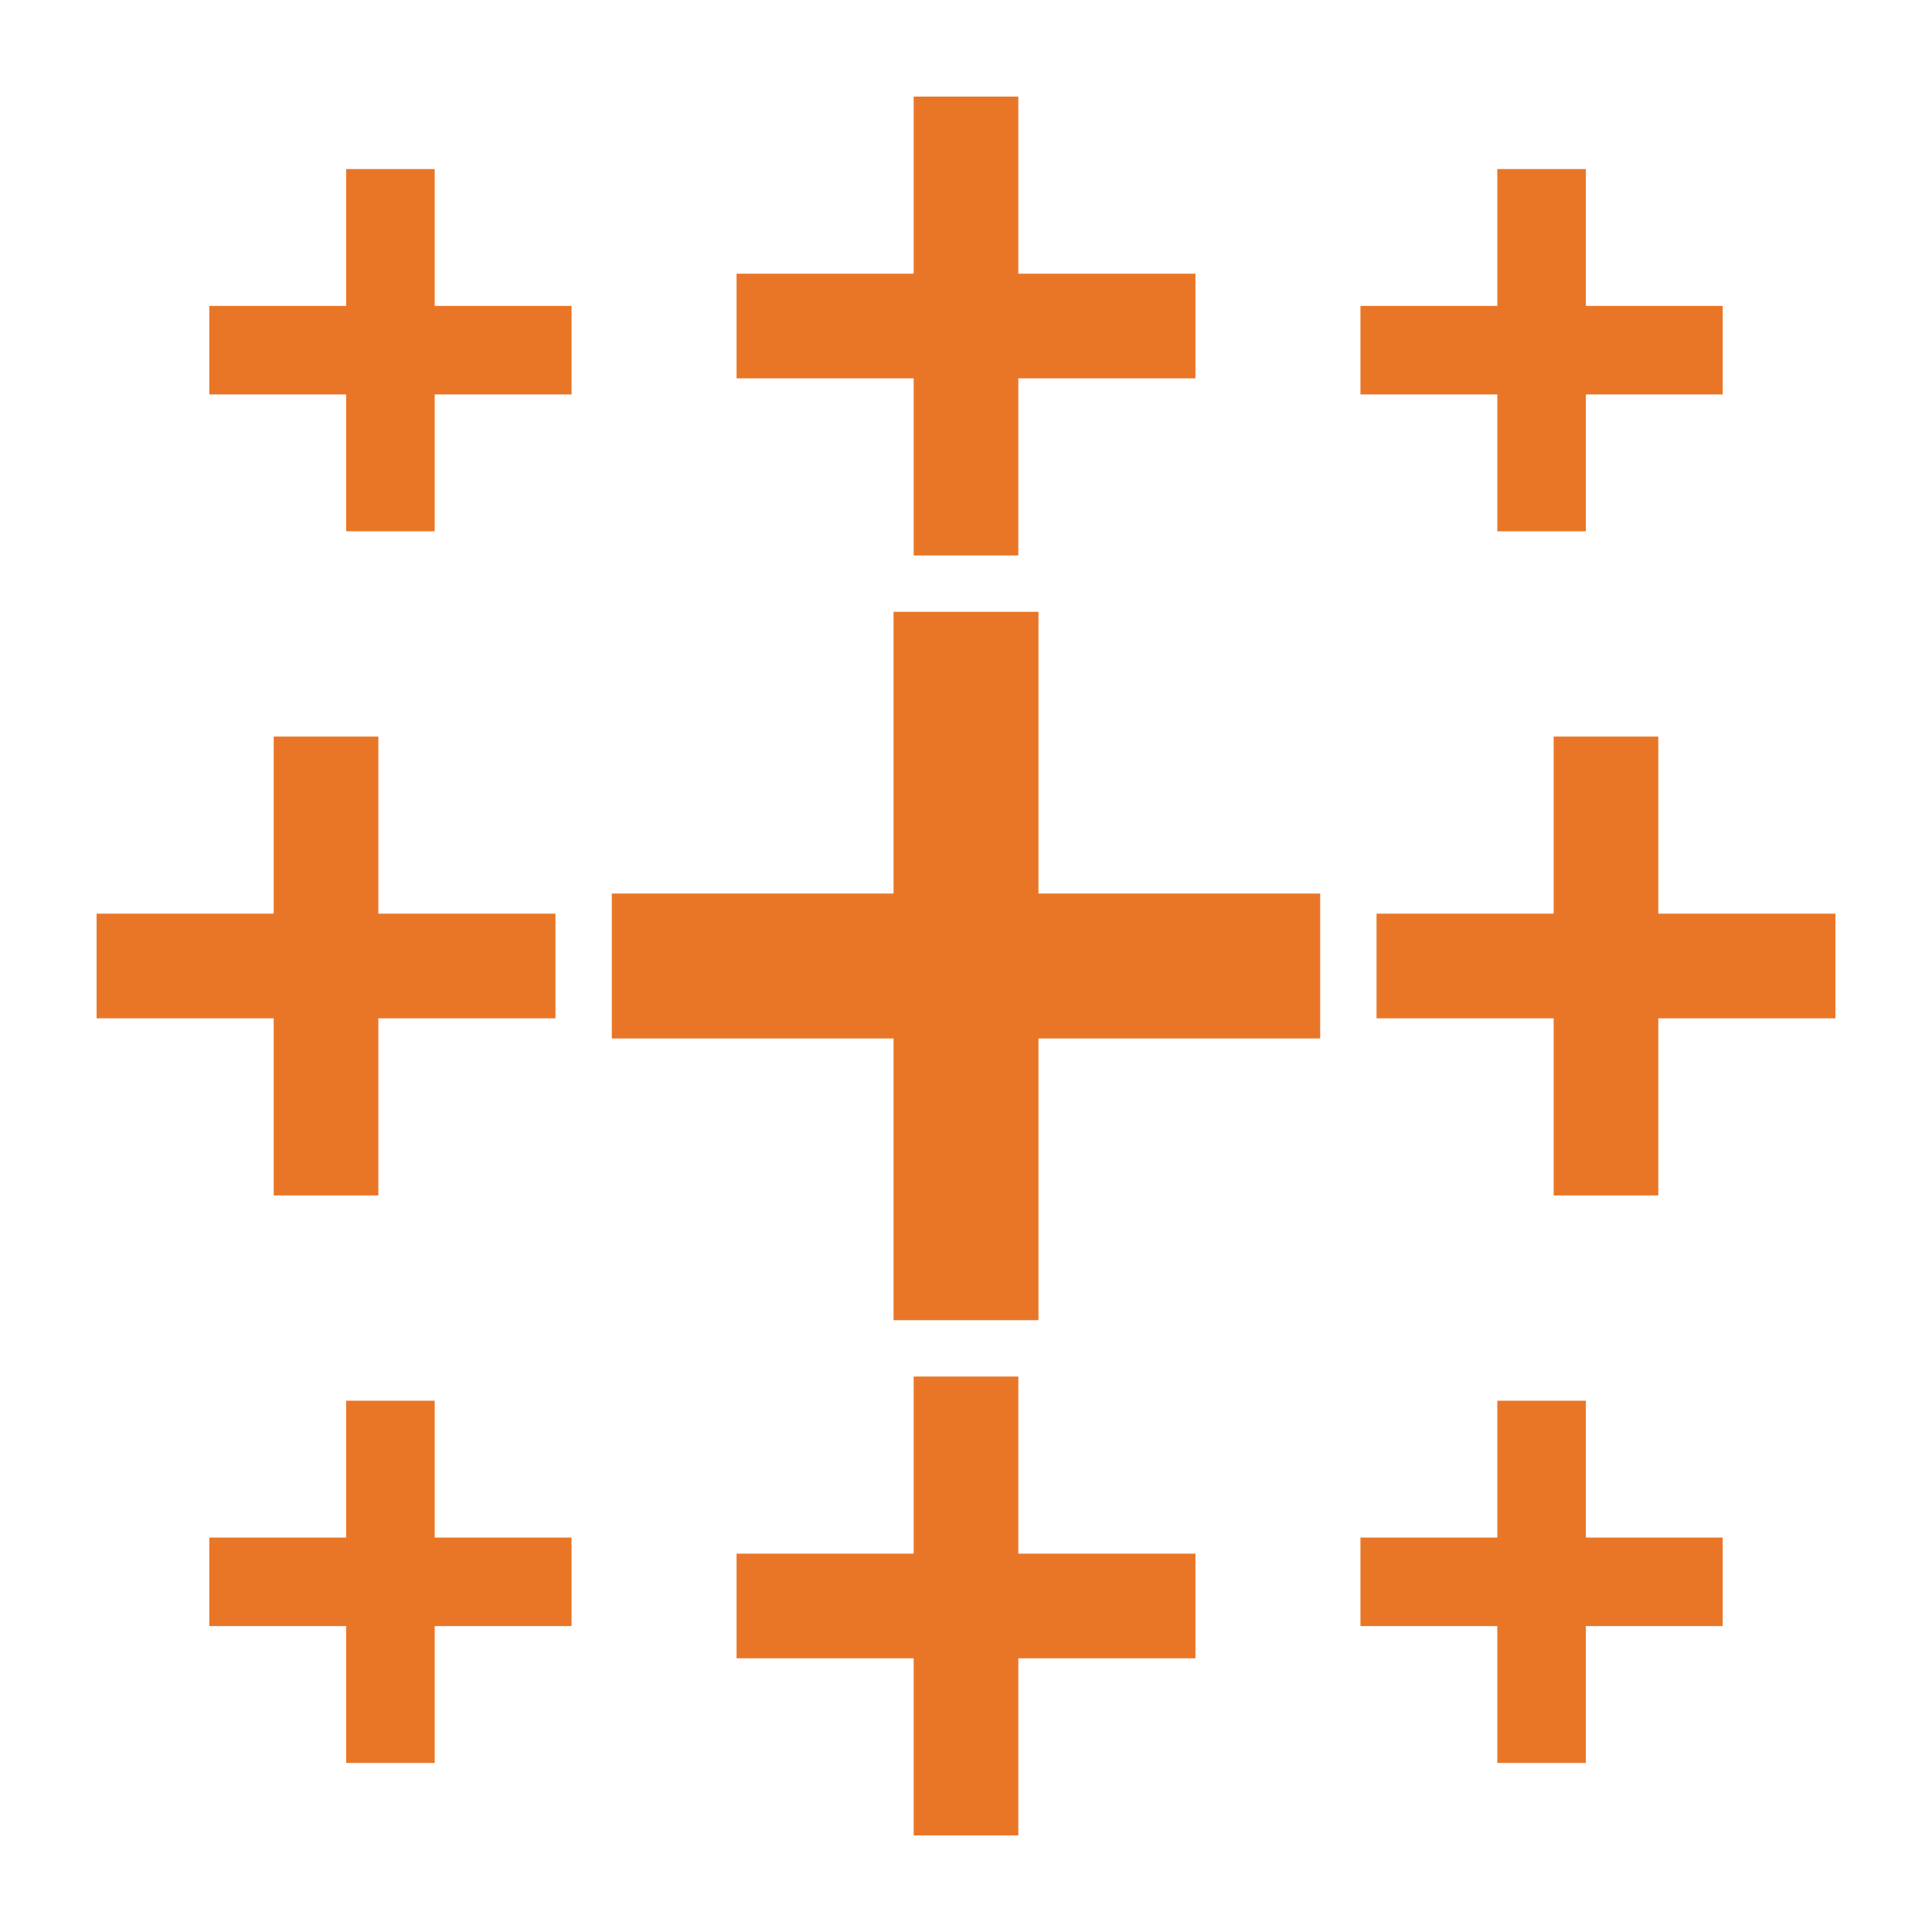
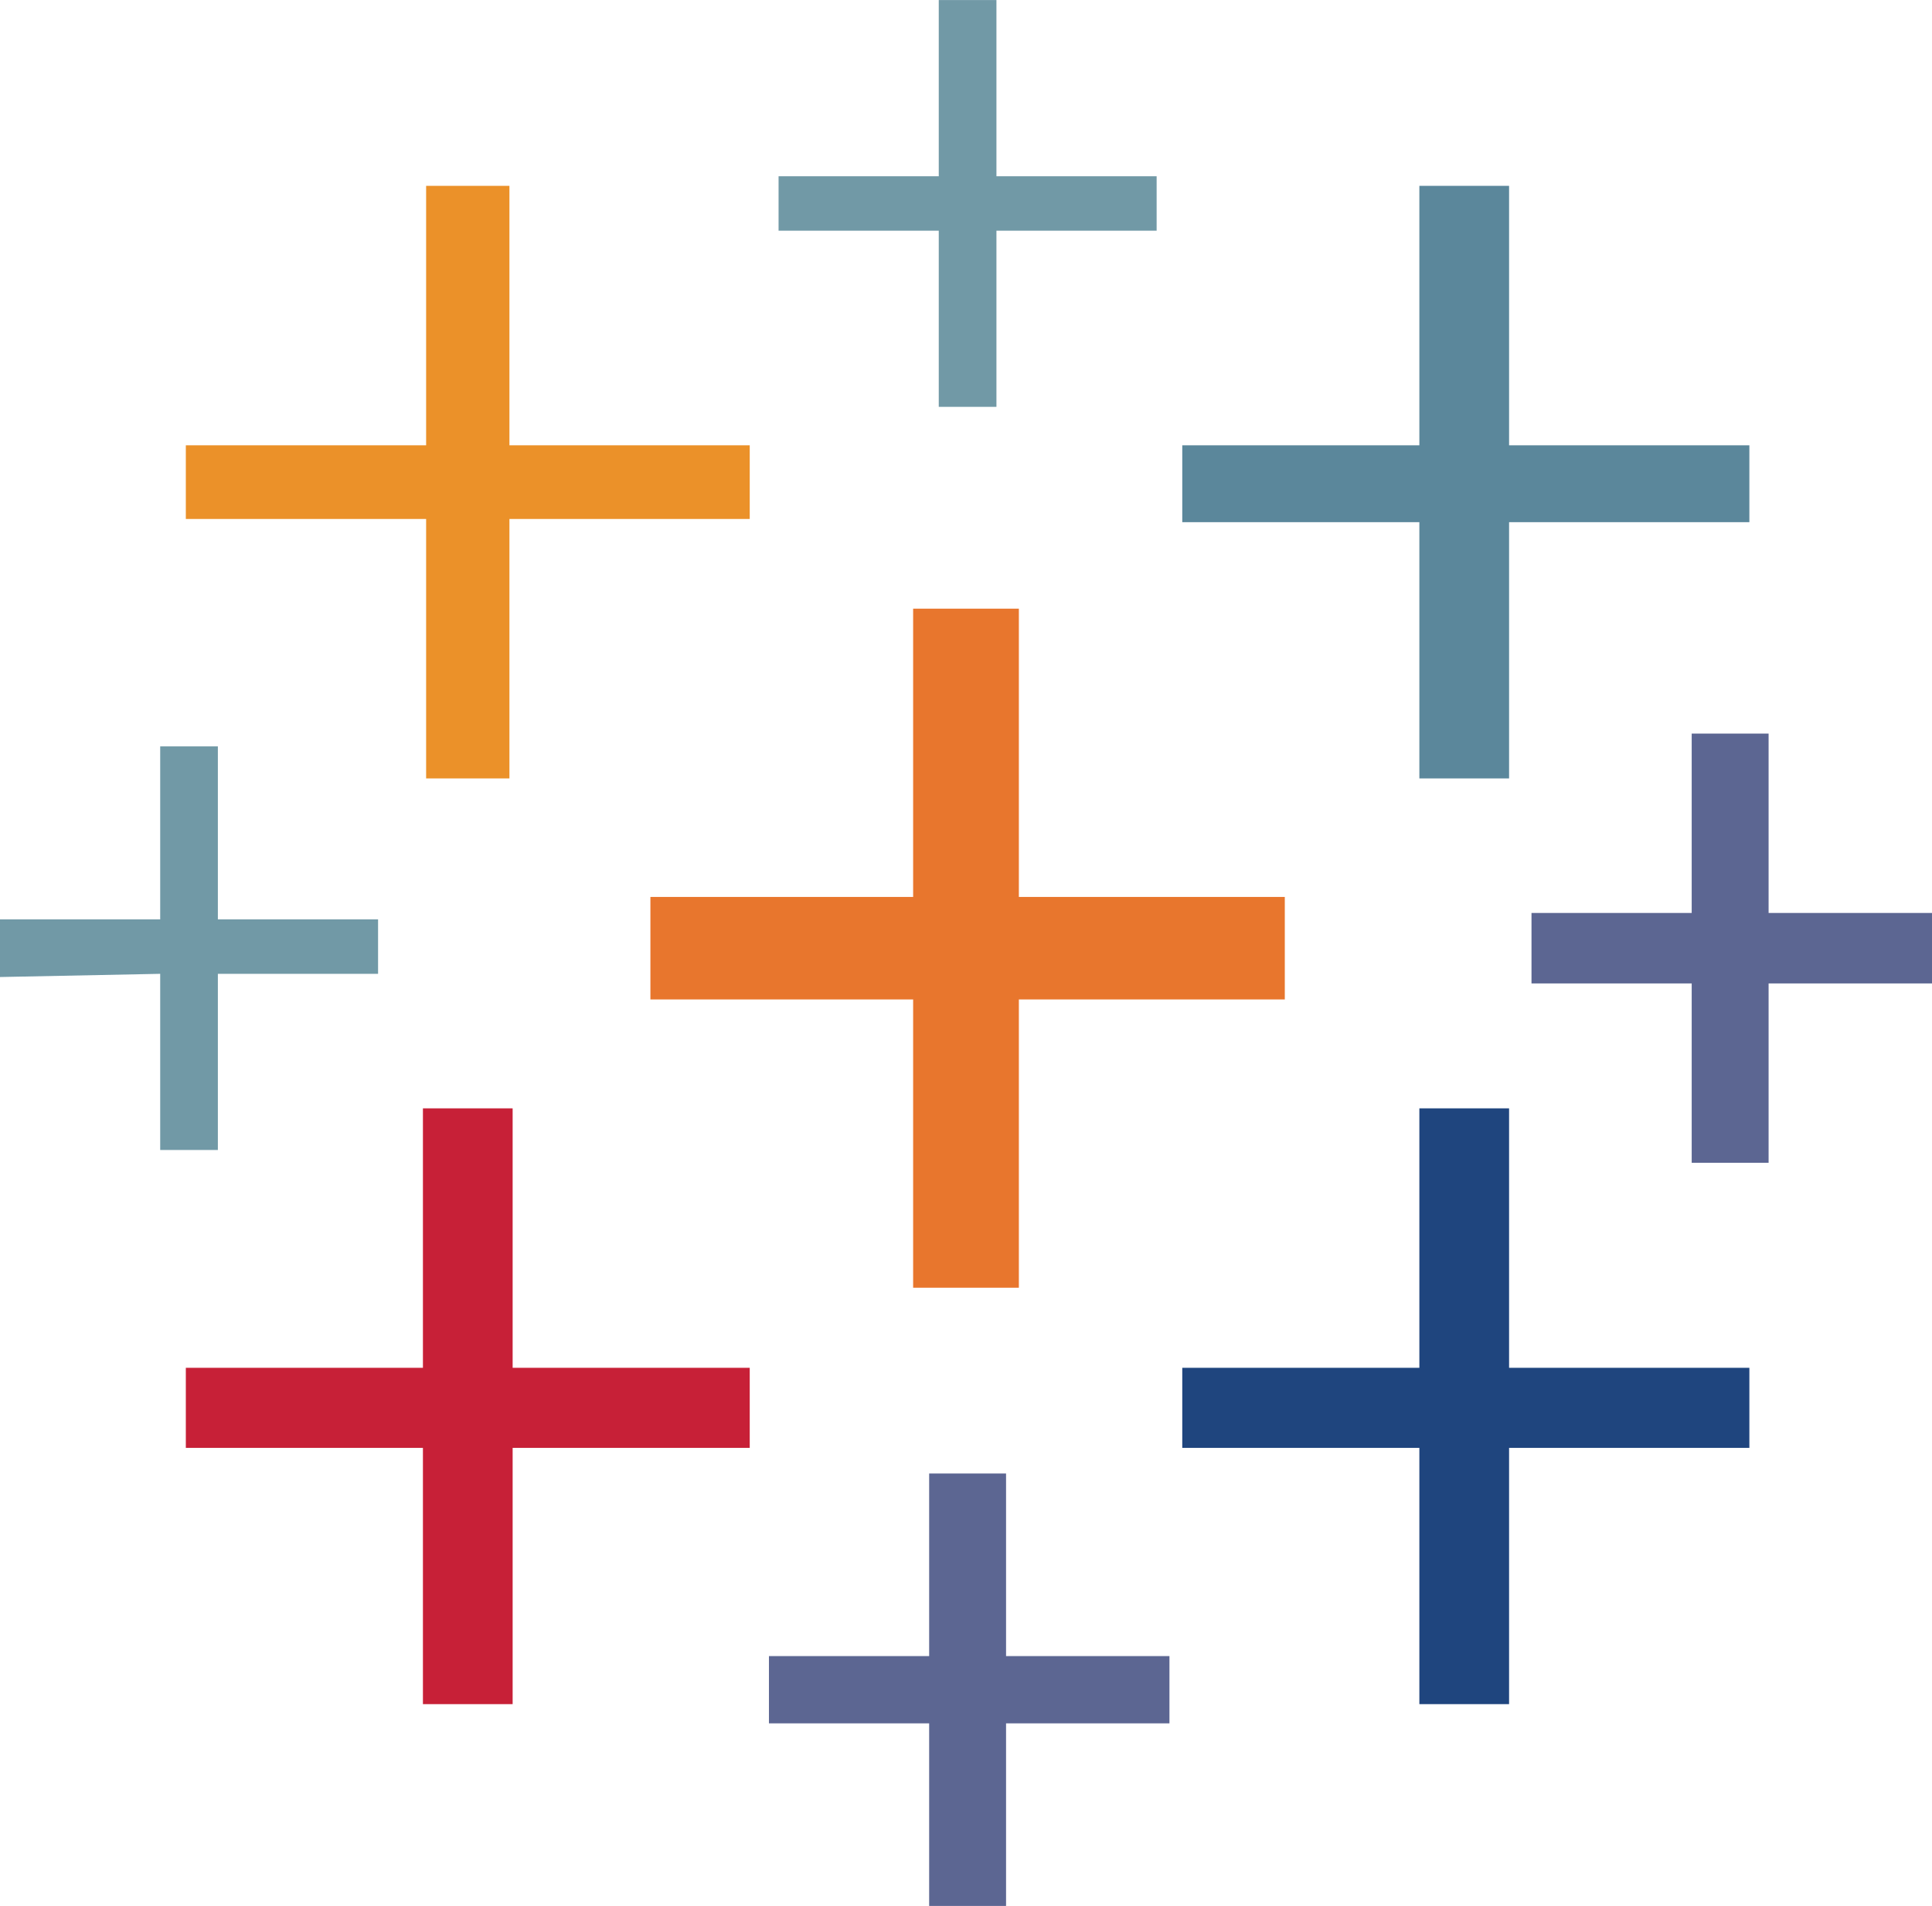
- <svg xmlns="http://www.w3.org/2000/svg" viewBox="0 0 24 24" fill="#E97627">
-   <path d="M11.1 7.6h1.8v3.5h3.5v1.8h-3.5v3.5h-1.8v-3.5H7.6v-1.8h3.5V7.6z" />
-   <path d="M11.35 1.2h1.3v2.2h2.2v1.3h-2.2v2.2h-1.3V4.7h-2.2V3.4h2.2V1.2z" />
-   <path d="M11.35 17.1h1.3v2.2h2.2v1.3h-2.2v2.2h-1.3v-2.2h-2.2v-1.3h2.2v-2.2z" />
-   <path d="M3.4 9.15h1.3v2.2h2.2v1.3H4.7v2.2H3.4v-2.2H1.2v-1.3h2.2v-2.2z" />
-   <path d="M19.3 9.15h1.3v2.2h2.2v1.3h-2.2v2.2h-1.3v-2.2h-2.2v-1.3h2.2v-2.2z" />
-   <path d="M18.6 2.1h1.1v1.7h1.7v1.1h-1.7v1.7h-1.1V4.9h-1.7V3.8h1.7V2.1z" />
-   <path d="M4.3 2.1h1.1v1.7h1.7v1.1H5.4v1.7H4.3V4.9H2.6V3.8h1.7V2.1z" />
-   <path d="M18.6 17.4h1.1v1.7h1.7v1.1h-1.7v1.7h-1.1v-1.7h-1.7v-1.1h1.7v-1.7z" />
-   <path d="M4.3 17.4h1.1v1.7h1.7v1.1H5.4v1.7H4.3v-1.7H2.6v-1.1h1.7v-1.7z" />
+ <svg xmlns="http://www.w3.org/2000/svg" height="2467" width="2500" viewBox="0 0 60.3 59.5">
+   <path d="M28.5 40.2h3.3v-9h8.3V28h-8.3v-9h-3.3v9h-8.2v3.2h8.2z" fill="#e8762d" />
+   <path d="M13.2 53.2H16v-8h7.4v-2.5H16v-8.1h-2.8v8.1H5.8v2.5h7.4z" fill="#c72037" />
+   <path d="M44.3 24.3h2.8v-8h7.5v-2.4h-7.5V5.8h-2.8v8.1h-7.4v2.4h7.4z" fill="#5b879b" />
+   <path d="M29 59.5h2.4v-5.7h5.1v-2.1h-5.1V46H29v5.7h-5v2.1h5z" fill="#5c6692" />
+   <path d="M13.3 24.3h2.6v-8.1h7.5v-2.3h-7.5V5.8h-2.6v8.1H5.8v2.3h7.5z" fill="#eb9129" />
+   <path d="M52.8 36.3h2.4v-5.6h5.1v-2.2h-5.1v-5.6h-2.4v5.6h-5v2.2h5z" fill="#5c6692" />
+   <path clip-rule="evenodd" d="M44.3 53.2h2.8v-8h7.5v-2.5h-7.5v-8.1h-2.8v8.1h-7.4v2.5h7.4z" fill="#1f457e" fill-rule="evenodd" />
+   <path d="M36.1 7.2V5.5h-5V0h-1.8v5.5h-5v1.7h5v5.5h1.8V7.2zM5 35.9h1.8v-5.5h5v-1.7h-5v-5.4H5v5.4H0v1.8l5-.1z" fill="#7199a6" />
</svg>
